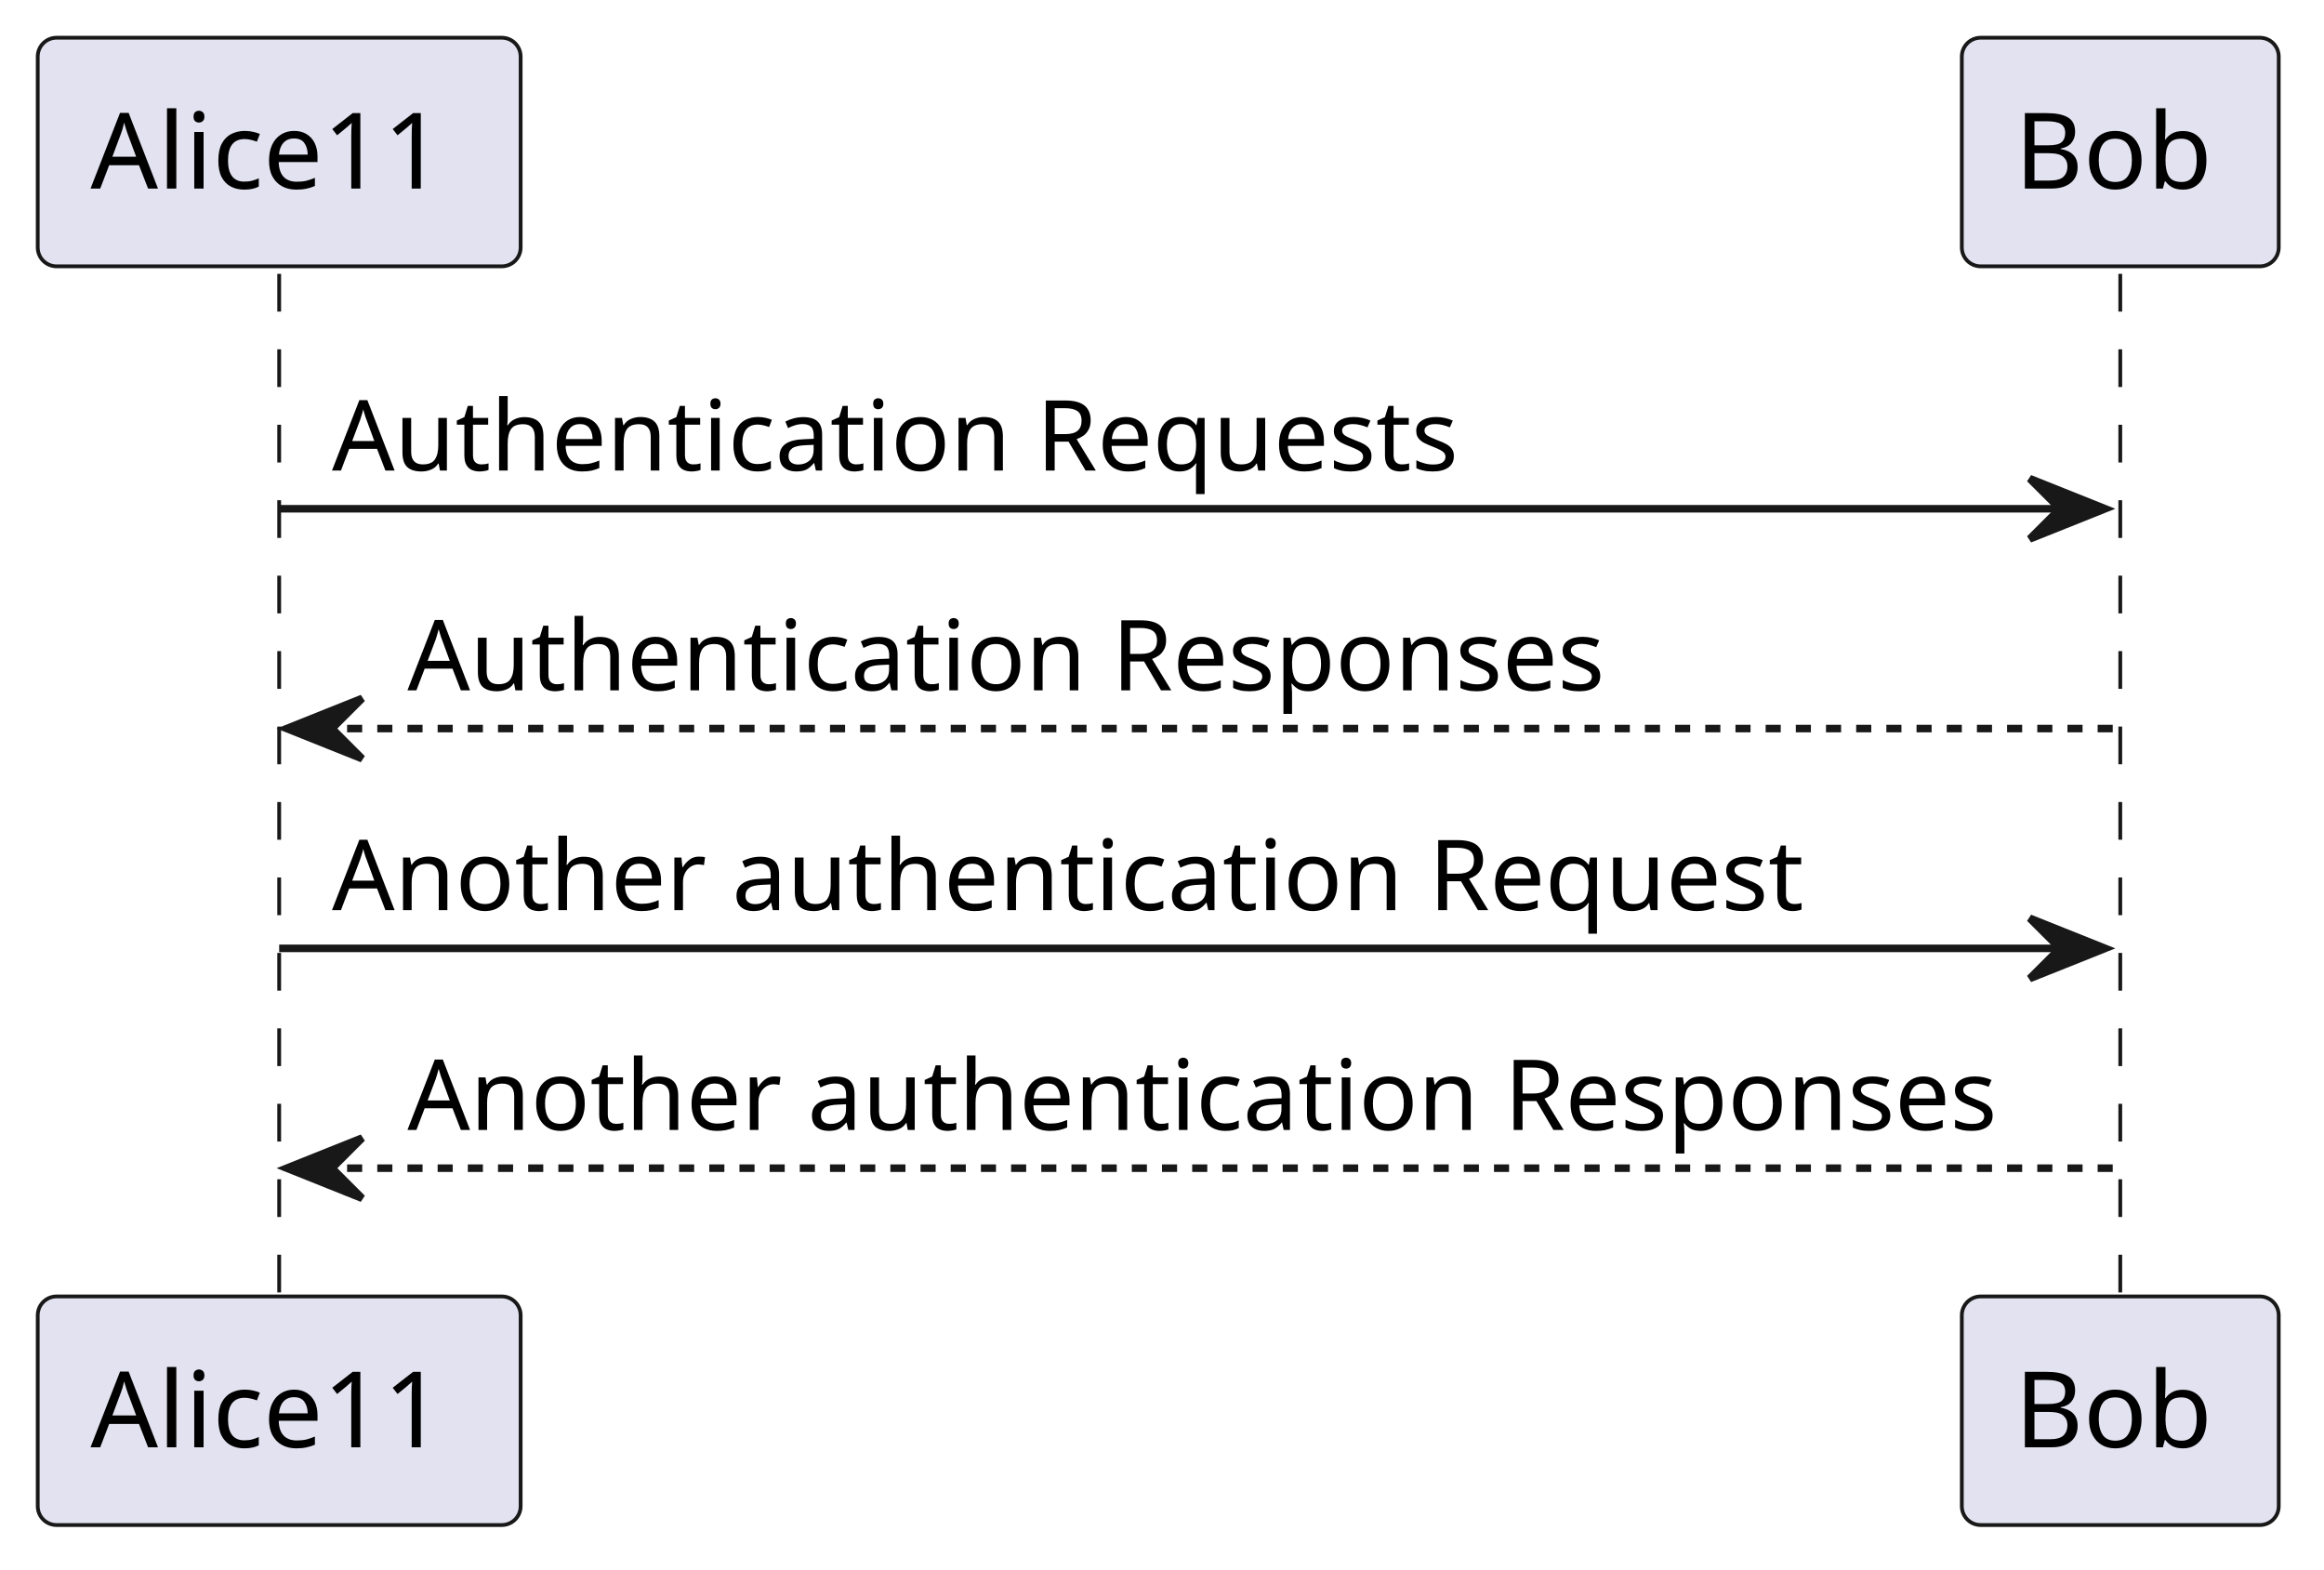
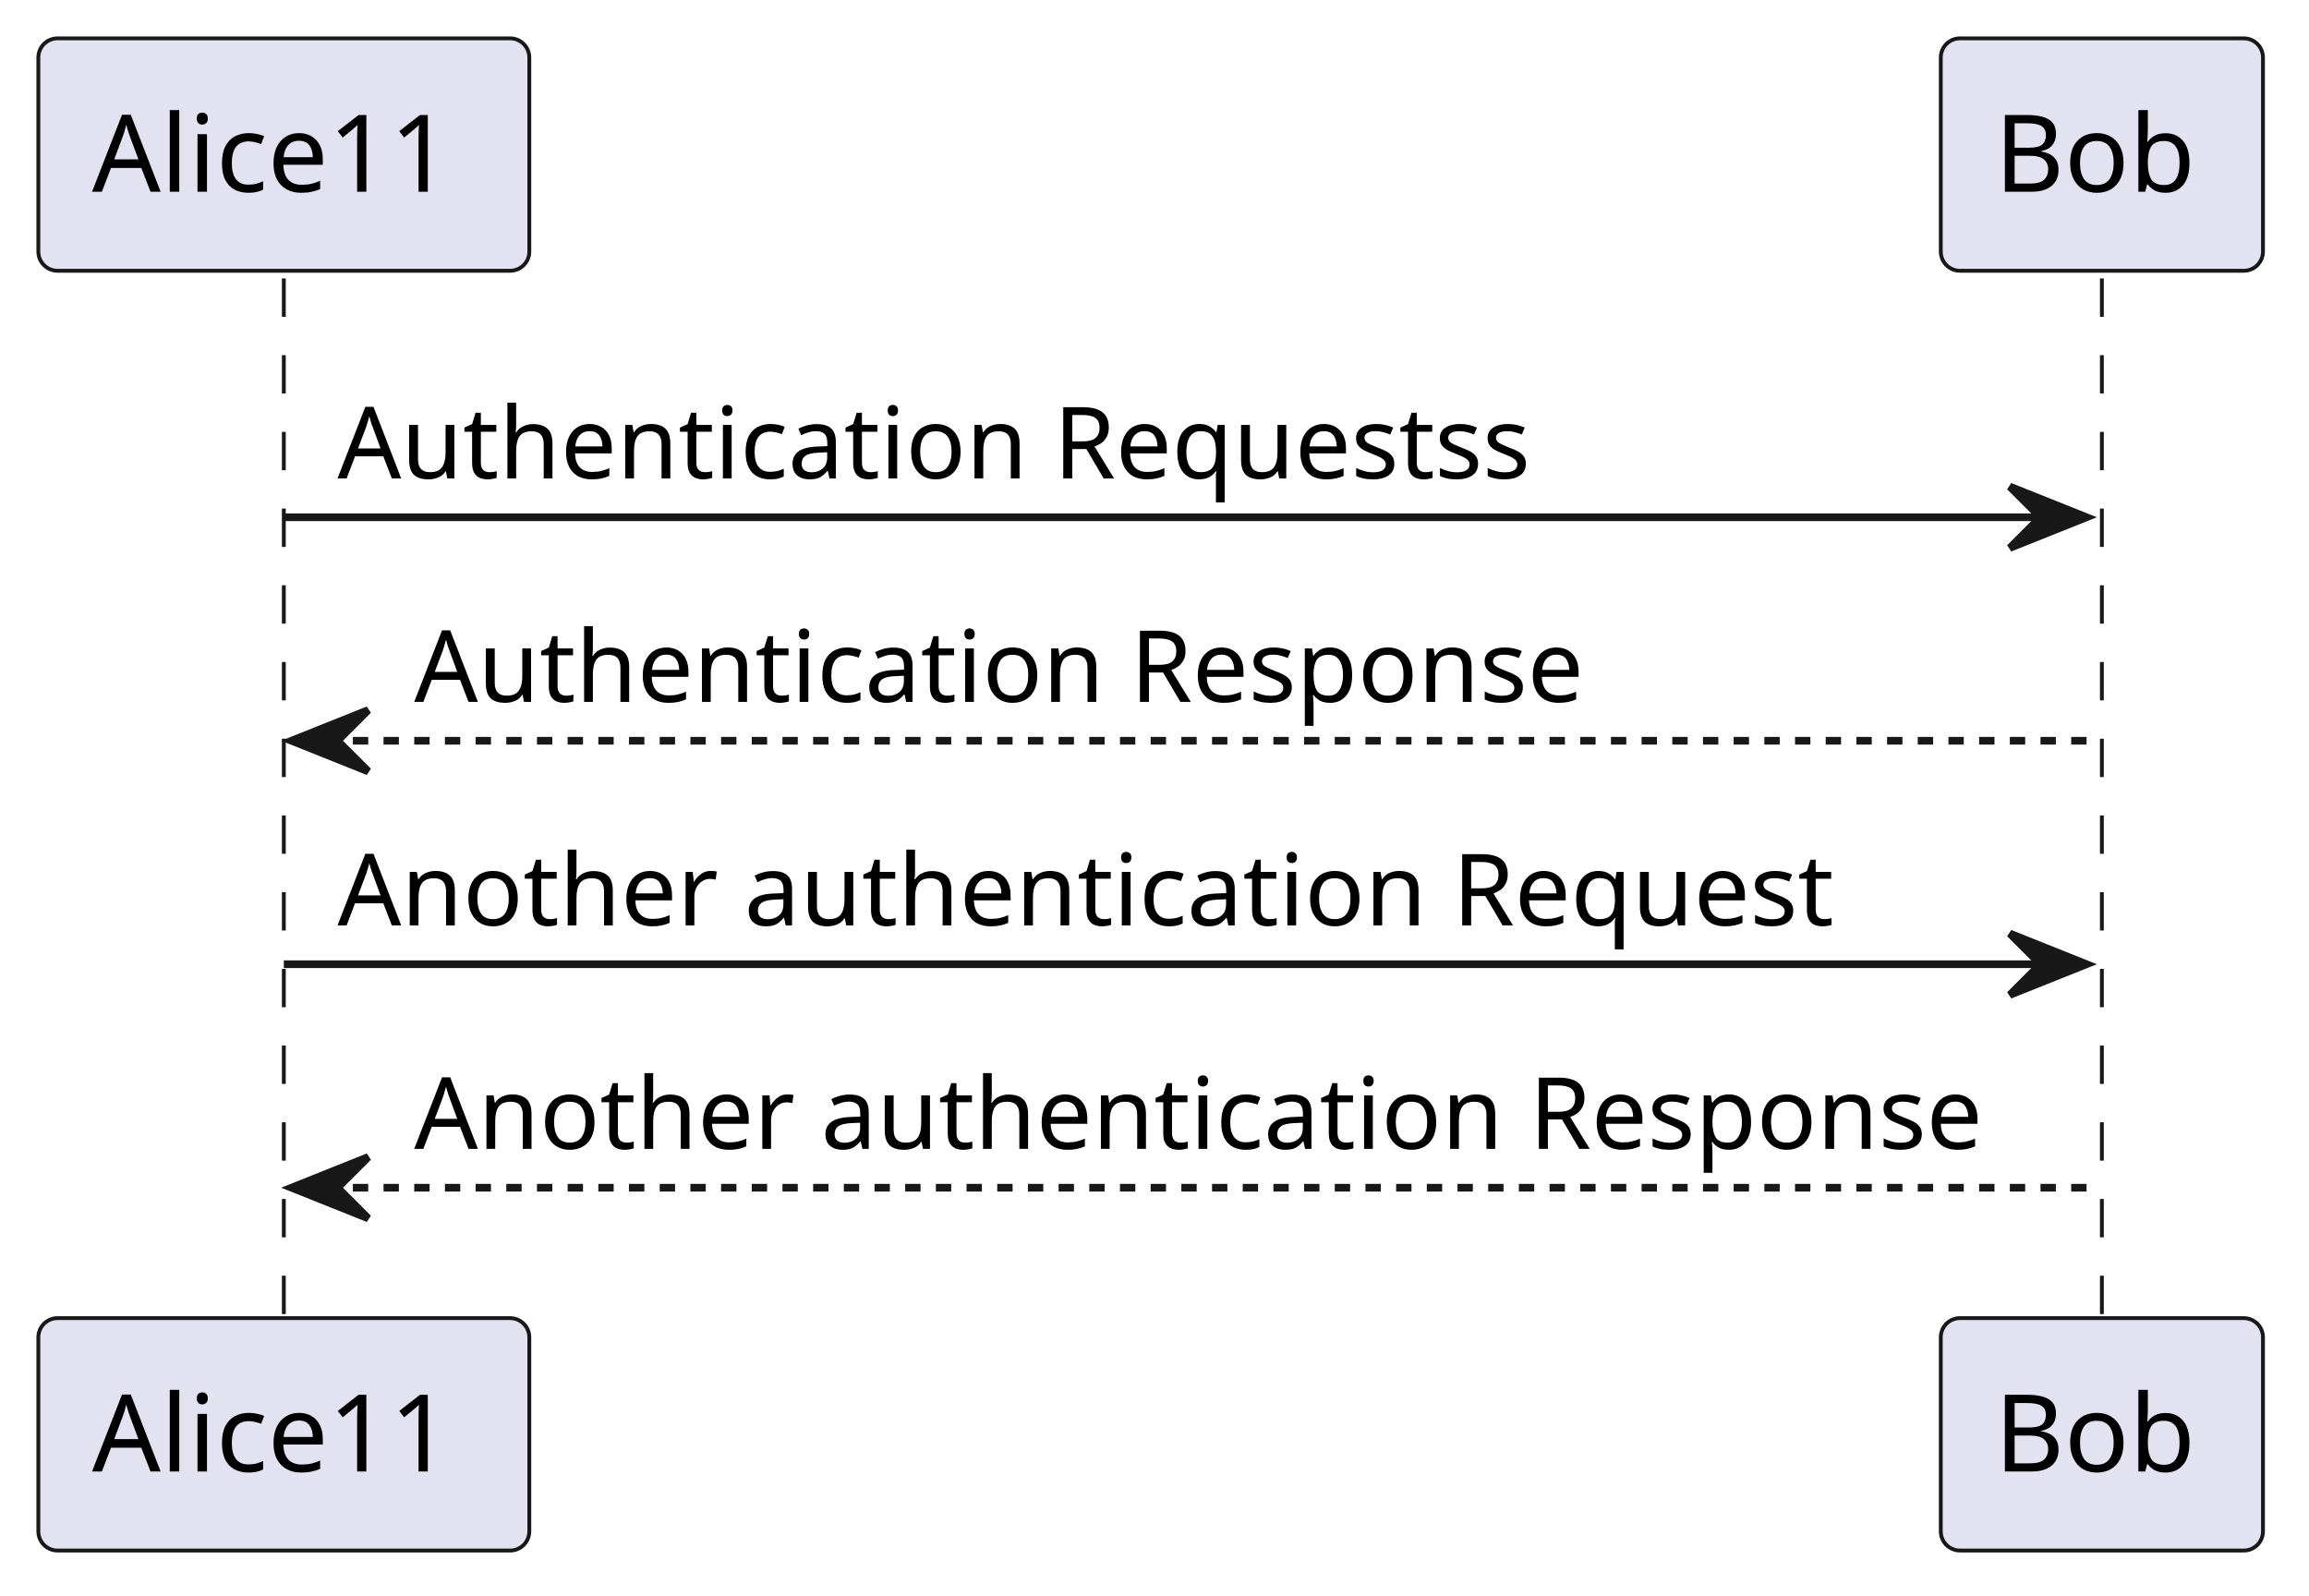
- <svg xmlns="http://www.w3.org/2000/svg" contentStyleType="text/css" height="208px" preserveAspectRatio="none" style="width:308px;height:208px;background:#FFFFFF;" version="1.1" viewBox="0 0 308 208" width="308px" zoomAndPan="magnify">
+ <svg xmlns="http://www.w3.org/2000/svg" contentStyleType="text/css" height="208px" preserveAspectRatio="none" style="width:301px;height:208px;background:#FFFFFF;" version="1.1" viewBox="0 0 301 208" width="301px" zoomAndPan="magnify">
  <defs />
  <g>
    <line style="stroke:#181818;stroke-width:0.5;stroke-dasharray:5.0,5.0;" x1="37" x2="37" y1="36.297" y2="172.828" />
-     <line style="stroke:#181818;stroke-width:0.5;stroke-dasharray:5.0,5.0;" x1="281" x2="281" y1="36.297" y2="172.828" />
+     <line style="stroke:#181818;stroke-width:0.5;stroke-dasharray:5.0,5.0;" x1="274" x2="274" y1="36.297" y2="172.828" />
    <rect fill="#E2E2F0" height="30.297" rx="2.5" ry="2.5" style="stroke:#181818;stroke-width:0.5;" width="64" x="5" y="5" />
    <text fill="#000000" font-family="sans-serif" font-size="14" lengthAdjust="spacing" textLength="50" x="12" y="24.995">Alice11</text>
    <rect fill="#E2E2F0" height="30.297" rx="2.5" ry="2.5" style="stroke:#181818;stroke-width:0.5;" width="64" x="5" y="171.828" />
    <text fill="#000000" font-family="sans-serif" font-size="14" lengthAdjust="spacing" textLength="50" x="12" y="191.823">Alice11</text>
-     <rect fill="#E2E2F0" height="30.297" rx="2.5" ry="2.5" style="stroke:#181818;stroke-width:0.5;" width="42" x="260" y="5" />
-     <text fill="#000000" font-family="sans-serif" font-size="14" lengthAdjust="spacing" textLength="28" x="267" y="24.995">Bob</text>
-     <rect fill="#E2E2F0" height="30.297" rx="2.5" ry="2.5" style="stroke:#181818;stroke-width:0.5;" width="42" x="260" y="171.828" />
-     <text fill="#000000" font-family="sans-serif" font-size="14" lengthAdjust="spacing" textLength="28" x="267" y="191.823">Bob</text>
-     <polygon fill="#181818" points="269,63.43,279,67.43,269,71.43,273,67.43" style="stroke:#181818;stroke-width:1.0;" />
-     <line style="stroke:#181818;stroke-width:1.0;" x1="37" x2="275" y1="67.43" y2="67.43" />
-     <text fill="#000000" font-family="sans-serif" font-size="13" lengthAdjust="spacing" textLength="156" x="44" y="62.364">Authentication Requests</text>
+     <rect fill="#E2E2F0" height="30.297" rx="2.5" ry="2.5" style="stroke:#181818;stroke-width:0.5;" width="42" x="253" y="5" />
+     <text fill="#000000" font-family="sans-serif" font-size="14" lengthAdjust="spacing" textLength="28" x="260" y="24.995">Bob</text>
+     <rect fill="#E2E2F0" height="30.297" rx="2.5" ry="2.5" style="stroke:#181818;stroke-width:0.5;" width="42" x="253" y="171.828" />
+     <text fill="#000000" font-family="sans-serif" font-size="14" lengthAdjust="spacing" textLength="28" x="260" y="191.823">Bob</text>
+     <polygon fill="#181818" points="262,63.43,272,67.43,262,71.43,266,67.43" style="stroke:#181818;stroke-width:1.0;" />
+     <line style="stroke:#181818;stroke-width:1.0;" x1="37" x2="268" y1="67.43" y2="67.43" />
+     <text fill="#000000" font-family="sans-serif" font-size="13" lengthAdjust="spacing" textLength="163" x="44" y="62.364">Authentication Requestss</text>
    <polygon fill="#181818" points="48,92.562,38,96.562,48,100.562,44,96.562" style="stroke:#181818;stroke-width:1.0;" />
-     <line style="stroke:#181818;stroke-width:1.0;stroke-dasharray:2.0,2.0;" x1="42" x2="280" y1="96.562" y2="96.562" />
-     <text fill="#000000" font-family="sans-serif" font-size="13" lengthAdjust="spacing" textLength="166" x="54" y="91.497">Authentication Responses</text>
-     <polygon fill="#181818" points="269,121.695,279,125.695,269,129.695,273,125.695" style="stroke:#181818;stroke-width:1.0;" />
-     <line style="stroke:#181818;stroke-width:1.0;" x1="37" x2="275" y1="125.695" y2="125.695" />
+     <line style="stroke:#181818;stroke-width:1.0;stroke-dasharray:2.0,2.0;" x1="42" x2="273" y1="96.562" y2="96.562" />
+     <text fill="#000000" font-family="sans-serif" font-size="13" lengthAdjust="spacing" textLength="159" x="54" y="91.497">Authentication Response</text>
+     <polygon fill="#181818" points="262,121.695,272,125.695,262,129.695,266,125.695" style="stroke:#181818;stroke-width:1.0;" />
+     <line style="stroke:#181818;stroke-width:1.0;" x1="37" x2="268" y1="125.695" y2="125.695" />
    <text fill="#000000" font-family="sans-serif" font-size="13" lengthAdjust="spacing" textLength="203" x="44" y="120.629">Another authentication Request</text>
    <polygon fill="#181818" points="48,150.828,38,154.828,48,158.828,44,154.828" style="stroke:#181818;stroke-width:1.0;" />
-     <line style="stroke:#181818;stroke-width:1.0;stroke-dasharray:2.0,2.0;" x1="42" x2="280" y1="154.828" y2="154.828" />
-     <text fill="#000000" font-family="sans-serif" font-size="13" lengthAdjust="spacing" textLength="220" x="54" y="149.762">Another authentication Responses</text>
+     <line style="stroke:#181818;stroke-width:1.0;stroke-dasharray:2.0,2.0;" x1="42" x2="273" y1="154.828" y2="154.828" />
+     <text fill="#000000" font-family="sans-serif" font-size="13" lengthAdjust="spacing" textLength="213" x="54" y="149.762">Another authentication Response</text>
  </g>
</svg>
